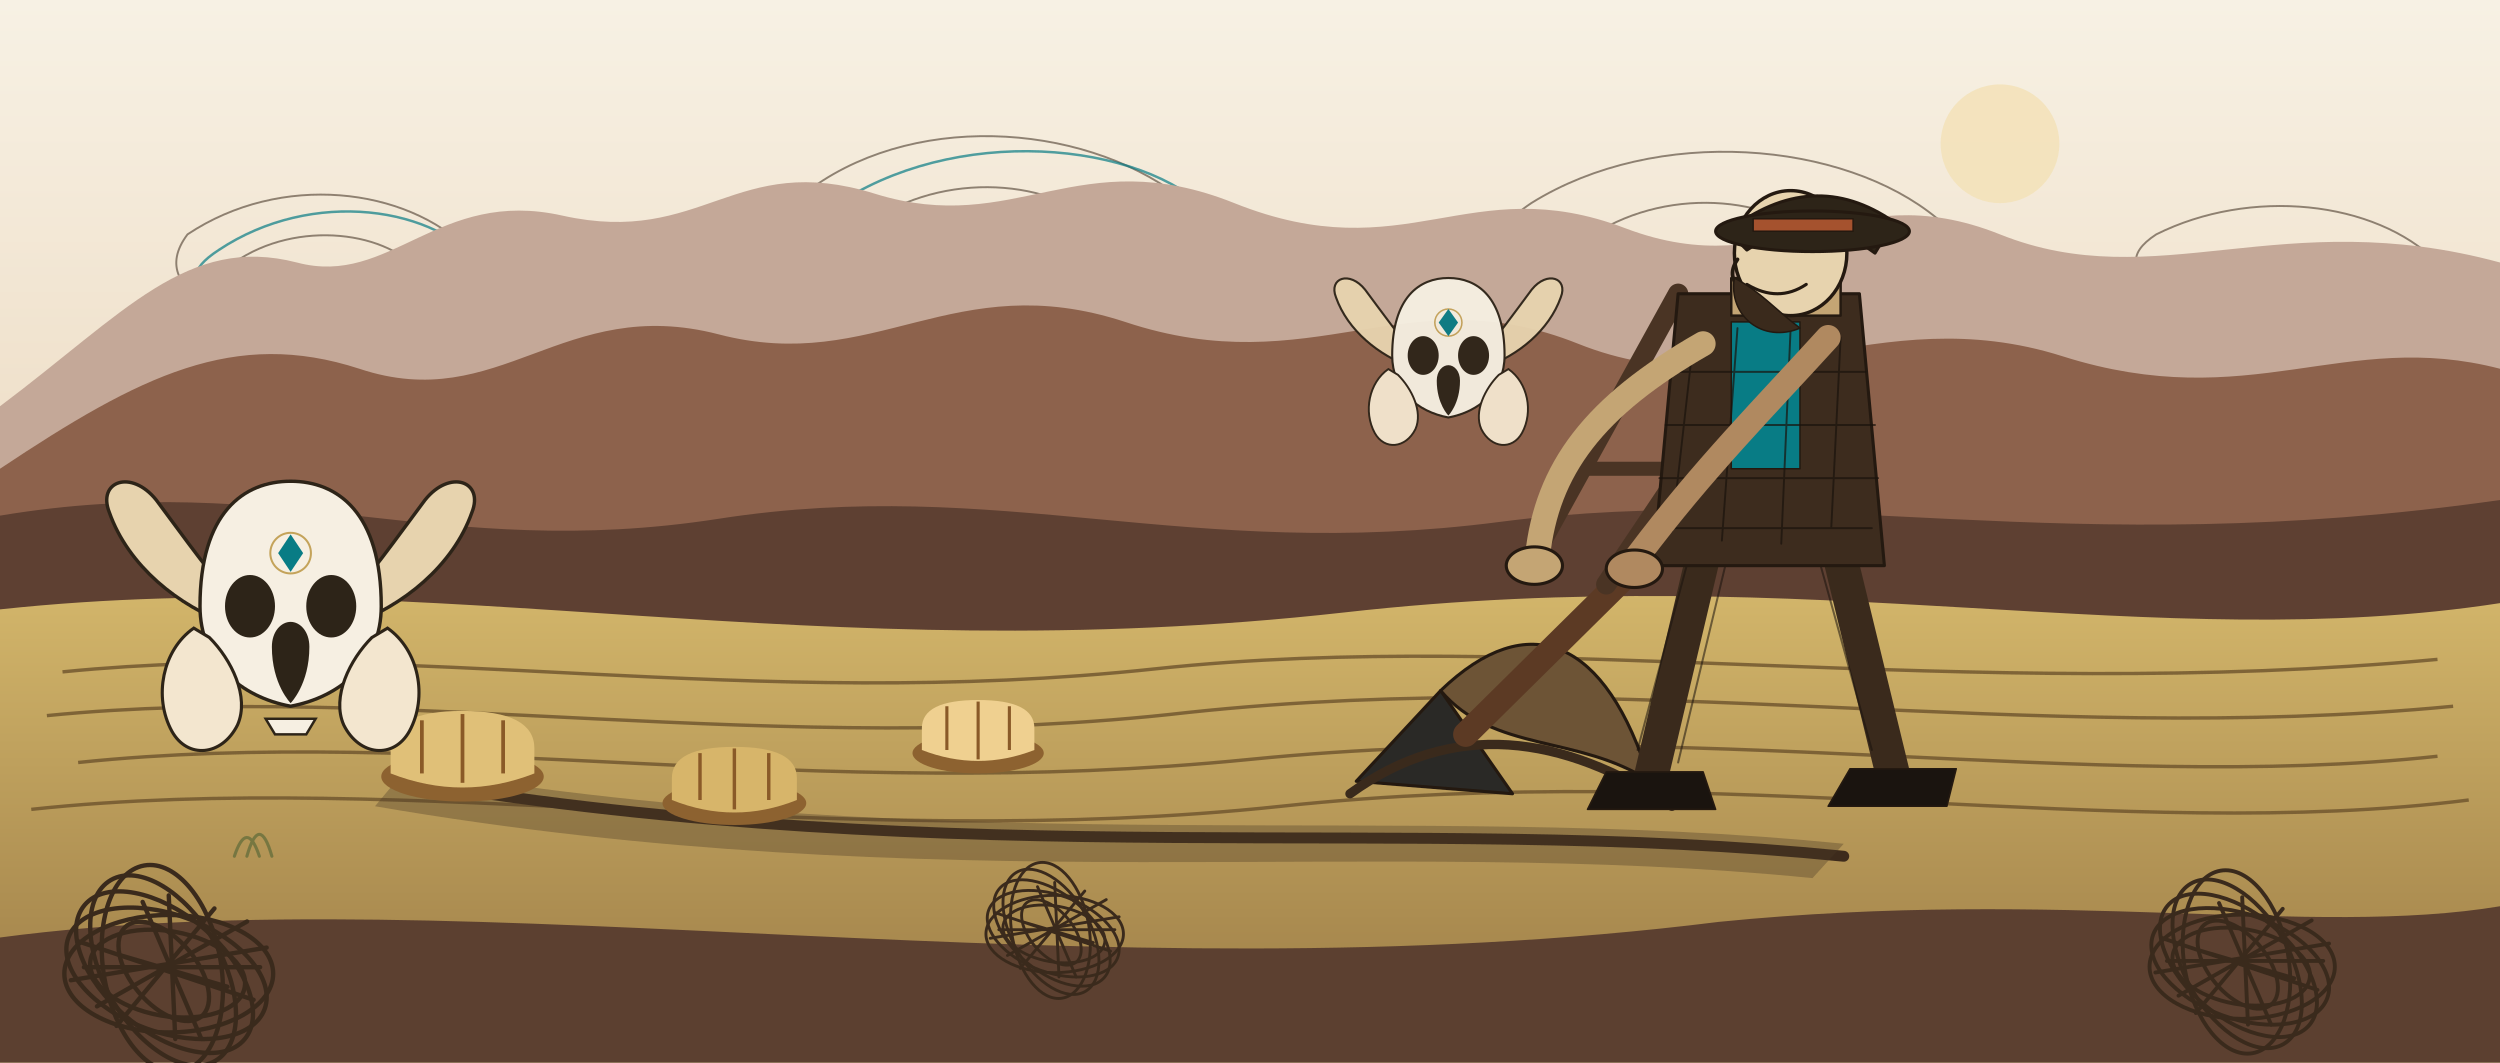
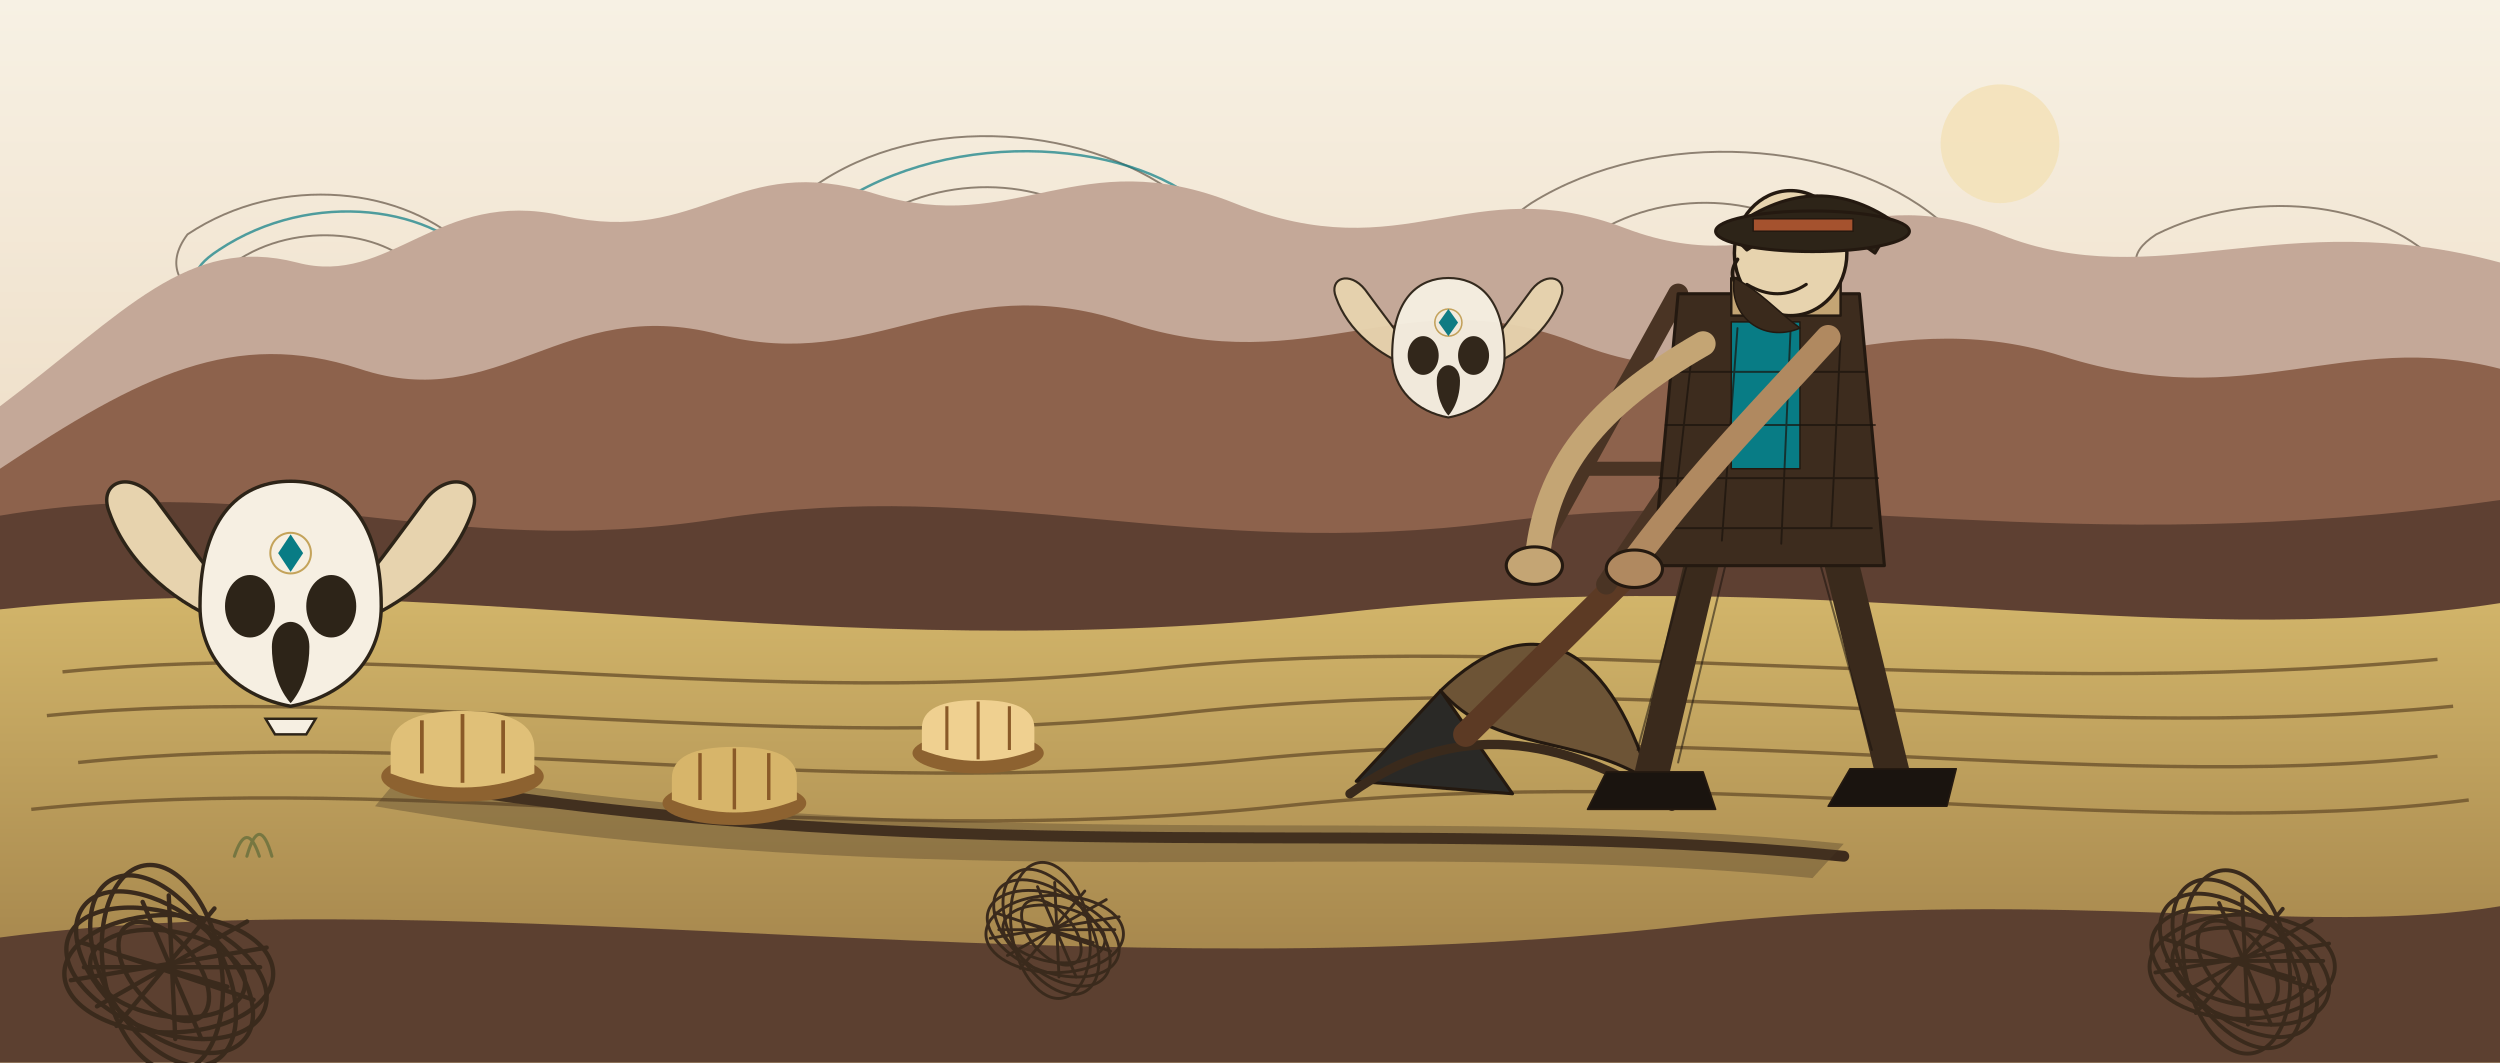
<svg xmlns="http://www.w3.org/2000/svg" viewBox="0 0 1600 680" role="presentation" focusable="false">
  <defs>
    <linearGradient id="sky" x1="0" y1="0" x2="0" y2="1">
      <stop offset="0" stop-color="#f7f1e4" />
      <stop offset="1" stop-color="#e4c7a4" />
    </linearGradient>
    <linearGradient id="field" x1="0" y1="0" x2="0" y2="1">
      <stop offset="0" stop-color="#d2b56a" />
      <stop offset="1" stop-color="#9a7a45" />
    </linearGradient>
    <symbol id="weed" viewBox="-40 -34 80 68">
      <g fill="none" stroke="#3a2a1c" stroke-width="1.35" stroke-linecap="round">
        <ellipse cx="0" cy="2" rx="32" ry="18" />
        <ellipse cx="0" cy="2" rx="32" ry="18" transform="rotate(20)" />
        <ellipse cx="0" cy="2" rx="32" ry="18" transform="rotate(40)" />
        <ellipse cx="0" cy="2" rx="32" ry="18" transform="rotate(60)" />
        <ellipse cx="0" cy="2" rx="32" ry="18" transform="rotate(80)" />
        <ellipse cx="0" cy="2" rx="24" ry="13" transform="rotate(10)" />
        <ellipse cx="0" cy="2" rx="18" ry="10" transform="rotate(50)" />
        <path d="M-30 4 L30 -6 M-28 -8 L26 10 M-22 12 L24 -14 M-8 -20 L10 22 M14 -18 L-16 18 M-16 -4 L18 6 M0 -22 L2 22 M-26 0 L28 0" />
      </g>
    </symbol>
  </defs>
  <rect width="1600" height="680" fill="url(#sky)" />
  <circle cx="1280" cy="92" r="38" fill="#f3e2b8" opacity=".85" />
  <g fill="none" stroke="#3a2a1c" stroke-width="1.25" opacity=".55">
    <path d="M120 150 C180 110 260 120 300 160 C340 200 280 230 220 220 C160 210 90 190 120 150Z" />
    <path d="M150 168 C190 140 250 148 270 176 C290 204 240 220 200 208 C160 196 130 188 150 168Z" />
    <path d="M520 120 C590 70 700 80 760 130 C820 180 740 230 640 210 C540 190 470 160 520 120Z" />
    <path d="M560 140 C610 108 680 116 710 150 C740 184 680 210 620 196 C560 182 530 162 560 140Z" />
    <path d="M980 130 C1060 80 1180 90 1240 140 C1300 190 1200 240 1100 220 C1000 200 920 170 980 130Z" />
    <path d="M1020 150 C1070 118 1140 126 1170 160 C1200 194 1140 214 1080 202 C1020 190 990 170 1020 150Z" />
    <path d="M1380 150 C1440 120 1520 128 1560 168 C1588 198 1520 220 1460 208 C1400 196 1340 176 1380 150Z" />
  </g>
  <g fill="none" stroke="#087c85" stroke-width="1.6" opacity=".7">
    <path d="M140 160 C200 120 280 132 310 172 C340 214 260 236 200 214 C150 196 100 186 140 160Z" />
    <path d="M540 128 C620 78 740 92 780 142 C820 194 720 236 620 214 C530 194 480 160 540 128Z" />
  </g>
  <path fill="#c4a898" d="M0 260 C80 200 120 150 190 168 C250 184 280 120 360 138 C450 158 470 96 560 124 C650 152 690 90 790 130 C900 174 940 108 1040 146 C1140 184 1180 110 1280 150 C1380 190 1460 130 1600 168 L1600 330 L0 330Z" />
  <path fill="#8d624c" d="M0 300 C90 240 150 210 230 236 C320 266 360 188 460 214 C560 240 610 170 720 206 C840 246 900 176 1010 220 C1120 264 1200 190 1320 228 C1440 266 1500 210 1600 236 L1600 390 L0 390Z" />
  <path fill="#5e4032" d="M0 330 C180 300 280 360 460 332 C640 304 760 360 960 334 C1160 308 1320 360 1600 320 L1600 430 L0 430Z" />
  <path fill="url(#field)" d="M0 390 C280 360 520 430 860 392 C1160 358 1380 420 1600 386 L1600 680 L0 680Z" />
  <g fill="none" stroke="#6d532c" stroke-width="2.2" opacity=".8">
    <path d="M40 430 C260 408 480 456 740 428 C980 402 1260 450 1560 422" />
    <path d="M30 458 C250 436 500 486 760 456 C1040 426 1300 478 1570 452" />
    <path d="M50 488 C280 464 520 514 800 486 C1080 458 1340 508 1560 484" />
    <path d="M20 518 C260 492 540 546 820 516 C1100 486 1360 540 1580 512" />
  </g>
  <path fill="none" stroke="#3d2b1c" stroke-width="7" stroke-linecap="round" d="M1180 548 C900 520 620 560 260 500" />
  <path fill="#4a3824" opacity=".35" d="M260 492 C620 552 900 512 1180 540 L1160 562 C880 534 600 578 240 516Z" />
  <g transform="translate(250,455)">
    <ellipse cx="46" cy="42" rx="52" ry="16" fill="#8d6230" />
    <path d="M0 24 Q0 0 46 0 Q92 0 92 24 L92 40 Q46 58 0 40Z" fill="#e0c078" />
    <path d="M20 6 V40 M46 2 V46 M72 6 V40" stroke="#8a5a28" stroke-width="2.4" fill="none" />
  </g>
  <g transform="translate(430,478)">
    <ellipse cx="40" cy="36" rx="46" ry="14" fill="#8d6230" />
    <path d="M0 20 Q0 0 40 0 Q80 0 80 20 L80 34 Q40 50 0 34Z" fill="#d7b56a" />
    <path d="M18 4 V34 M40 1 V40 M62 4 V34" stroke="#8a5a28" stroke-width="2.2" fill="none" />
  </g>
  <g transform="translate(590,448)">
    <ellipse cx="36" cy="34" rx="42" ry="13" fill="#8d6230" />
    <path d="M0 18 Q0 0 36 0 Q72 0 72 18 L72 32 Q36 46 0 32Z" fill="#efd090" />
    <path d="M16 4 V32 M36 1 V38 M56 4 V32" stroke="#8a5a28" stroke-width="2" fill="none" />
  </g>
  <g fill="none" stroke="#5d6a38" stroke-width="2" stroke-linecap="round" opacity=".7">
    <path d="M150 548 Q158 524 166 548 M158 548 Q166 520 174 548" />
    <path d="M1488 620 Q1498 590 1508 620 M1500 620 Q1512 586 1524 620" />
  </g>
  <g transform="translate(78,292)">
    <circle cx="108" cy="78" r="46" fill="none" stroke="#c4a35a" stroke-width="1.1" opacity=".7" />
    <path d="M108 36 V48 M108 108 V120 M66 78 H78 M138 78 H150" stroke="#c4a35a" stroke-width="1.1" opacity=".7" />
    <path d="M70 108 C36 96 4 70 -8 36 C-16 16 6 8 22 28 C40 52 58 78 82 104 Z" fill="#e7d3ae" stroke="#2d2418" stroke-width="2.2" />
    <path d="M146 108 C180 96 212 70 224 36 C232 16 210 8 194 28 C176 52 158 78 134 104 Z" fill="#e7d3ae" stroke="#2d2418" stroke-width="2.2" />
    <path d="M50 96 C50 36 78 16 108 16 C138 16 166 36 166 96 C166 132 140 154 108 160 C76 154 50 132 50 96Z" fill="#f6efe2" stroke="#2d2418" stroke-width="2.2" />
-     <path d="M46 110 C26 124 20 154 32 176 C42 194 64 192 74 172 C82 154 70 130 56 116Z" fill="#f3e6cf" stroke="#2d2418" stroke-width="2" />
-     <path d="M170 110 C190 124 196 154 184 176 C174 194 152 192 142 172 C134 154 146 130 160 116Z" fill="#f3e6cf" stroke="#2d2418" stroke-width="2" />
    <ellipse cx="82" cy="96" rx="16" ry="20" fill="#2d2418" />
    <ellipse cx="134" cy="96" rx="16" ry="20" fill="#2d2418" />
    <path d="M96 122 C96 146 108 158 108 158 C108 158 120 146 120 122 C120 112 114 106 108 106 C102 106 96 112 96 122Z" fill="#2d2418" />
    <path d="M92 168 H124 L118 178 H98Z" fill="#f6efe2" stroke="#2d2418" stroke-width="1.6" />
    <circle cx="108" cy="62" r="13" fill="none" stroke="#c4a35a" stroke-width="1.3" />
    <path d="M108 50 L116 62 L108 74 L100 62Z" fill="#087c85" stroke="none" />
  </g>
  <g transform="translate(860,168) scale(.62)" opacity=".95">
    <path d="M70 108 C36 96 4 70 -8 36 C-16 16 6 8 22 28 C40 52 58 78 82 104 Z" fill="#e7d3ae" stroke="#2d2418" stroke-width="2.2" />
    <path d="M146 108 C180 96 212 70 224 36 C232 16 210 8 194 28 C176 52 158 78 134 104 Z" fill="#e7d3ae" stroke="#2d2418" stroke-width="2.2" />
    <path d="M50 96 C50 36 78 16 108 16 C138 16 166 36 166 96 C166 132 140 154 108 160 C76 154 50 132 50 96Z" fill="#f6efe2" stroke="#2d2418" stroke-width="2.2" />
-     <path d="M46 110 C26 124 20 154 32 176 C42 194 64 192 74 172 C82 154 70 130 56 116Z" fill="#f3e6cf" stroke="#2d2418" stroke-width="2" />
-     <path d="M170 110 C190 124 196 154 184 176 C174 194 152 192 142 172 C134 154 146 130 160 116Z" fill="#f3e6cf" stroke="#2d2418" stroke-width="2" />
    <ellipse cx="82" cy="96" rx="16" ry="20" fill="#2d2418" />
    <ellipse cx="134" cy="96" rx="16" ry="20" fill="#2d2418" />
    <path d="M96 122 C96 146 108 158 108 158 C108 158 120 146 120 122 C120 112 114 106 108 106 C102 106 96 112 96 122Z" fill="#2d2418" />
    <circle cx="108" cy="62" r="14" fill="none" stroke="#c4a35a" stroke-width="1.6" />
    <path d="M108 48 L118 62 L108 76 L98 62Z" fill="#087c85" />
  </g>
  <g transform="translate(860,70)" stroke="#241910" stroke-linejoin="round" stroke-linecap="round">
    <path d="M8 430 L62 372 L108 438 Z" fill="#2a2926" stroke-width="2" />
    <path d="M62 372 C118 318 168 338 196 430 C150 400 96 412 62 372Z" fill="#6d5436" stroke-width="2" />
    <path d="M4 438 C70 390 140 400 210 446" fill="none" stroke="#3a2a1c" stroke-width="6" />
    <path d="M78 400 L250 230" fill="none" stroke="#5c3a24" stroke-width="16" />
    <path d="M214 118 L118 292" fill="none" stroke="#4a3424" stroke-width="13" />
    <path d="M286 128 L168 304" fill="none" stroke="#4a3424" stroke-width="13" />
    <path d="M150 230 H230" fill="none" stroke="#4a3424" stroke-width="9" />
    <path d="M248 210 L196 430" fill="none" stroke="#3a2a1c" stroke-width="22" />
    <path d="M300 214 L352 428" fill="none" stroke="#3a2a1c" stroke-width="22" />
    <g fill="none" stroke="#1a120c" stroke-width="1.3" opacity=".55">
      <path d="M236 230 L188 410 M260 226 L214 418 M288 230 L338 410" />
    </g>
    <path d="M168 424 H230 L238 448 H156Z" fill="#1a140f" />
    <path d="M324 422 H392 L386 446 H310Z" fill="#1a140f" />
    <path d="M214 118 H330 L346 292 H198Z" fill="#3d2c1e" stroke-width="2" />
    <path d="M248 136 H292 V230 H248Z" fill="#087c85" />
    <g fill="none" stroke="#1a120c" stroke-width="1.25" opacity=".7">
      <path d="M224 146 L210 270 M252 140 L242 276 M286 140 L280 278 M318 146 L312 268" />
      <path d="M210 168 H334 M206 202 H340 M202 236 H342 M200 268 H338" />
    </g>
    <path d="M230 150 C160 190 130 230 124 286" fill="none" stroke="#c4a574" stroke-width="16" />
    <path d="M310 146 C270 190 230 230 188 286" fill="none" stroke="#b08960" stroke-width="16" />
    <ellipse cx="122" cy="292" rx="18" ry="12" fill="#c4a574" stroke-width="2" />
    <ellipse cx="186" cy="294" rx="18" ry="12" fill="#b08960" stroke-width="2" />
    <path d="M248 108 H318 V132 H248Z" fill="#c4a574" stroke-width="1.6" />
    <ellipse cx="286" cy="92" rx="36" ry="40" fill="#e7d3ae" stroke-width="2.2" />
    <path d="M258 78 Q286 48 330 74" fill="none" stroke-width="2" />
    <circle cx="268" cy="84" r="4.2" fill="#241910" />
    <path d="M252 96 Q244 108 256 116" fill="none" stroke-width="2.4" />
    <path d="M258 112 Q278 124 296 112" fill="none" stroke-width="2" />
    <path d="M250 108 C246 132 268 150 292 140 C276 128 266 116 250 108Z" fill="#3a2a1c" />
    <path d="M246 78 Q300 36 352 72 L340 92 Q300 62 258 90Z" fill="#2d2418" stroke-width="2" />
    <ellipse cx="300" cy="78" rx="62" ry="13" fill="#2d2418" stroke-width="2" />
    <rect x="262" y="70" width="64" height="8" fill="#a5522e" />
  </g>
  <path fill="#5c4030" d="M0 600 C300 560 700 640 1100 590 C1320 568 1480 600 1600 580 L1600 680 L0 680Z" />
  <use href="#weed" x="24" y="548" width="168" height="142" />
  <use href="#weed" x="620" y="548" width="110" height="94" />
  <use href="#weed" x="1360" y="552" width="150" height="126" />
</svg>
